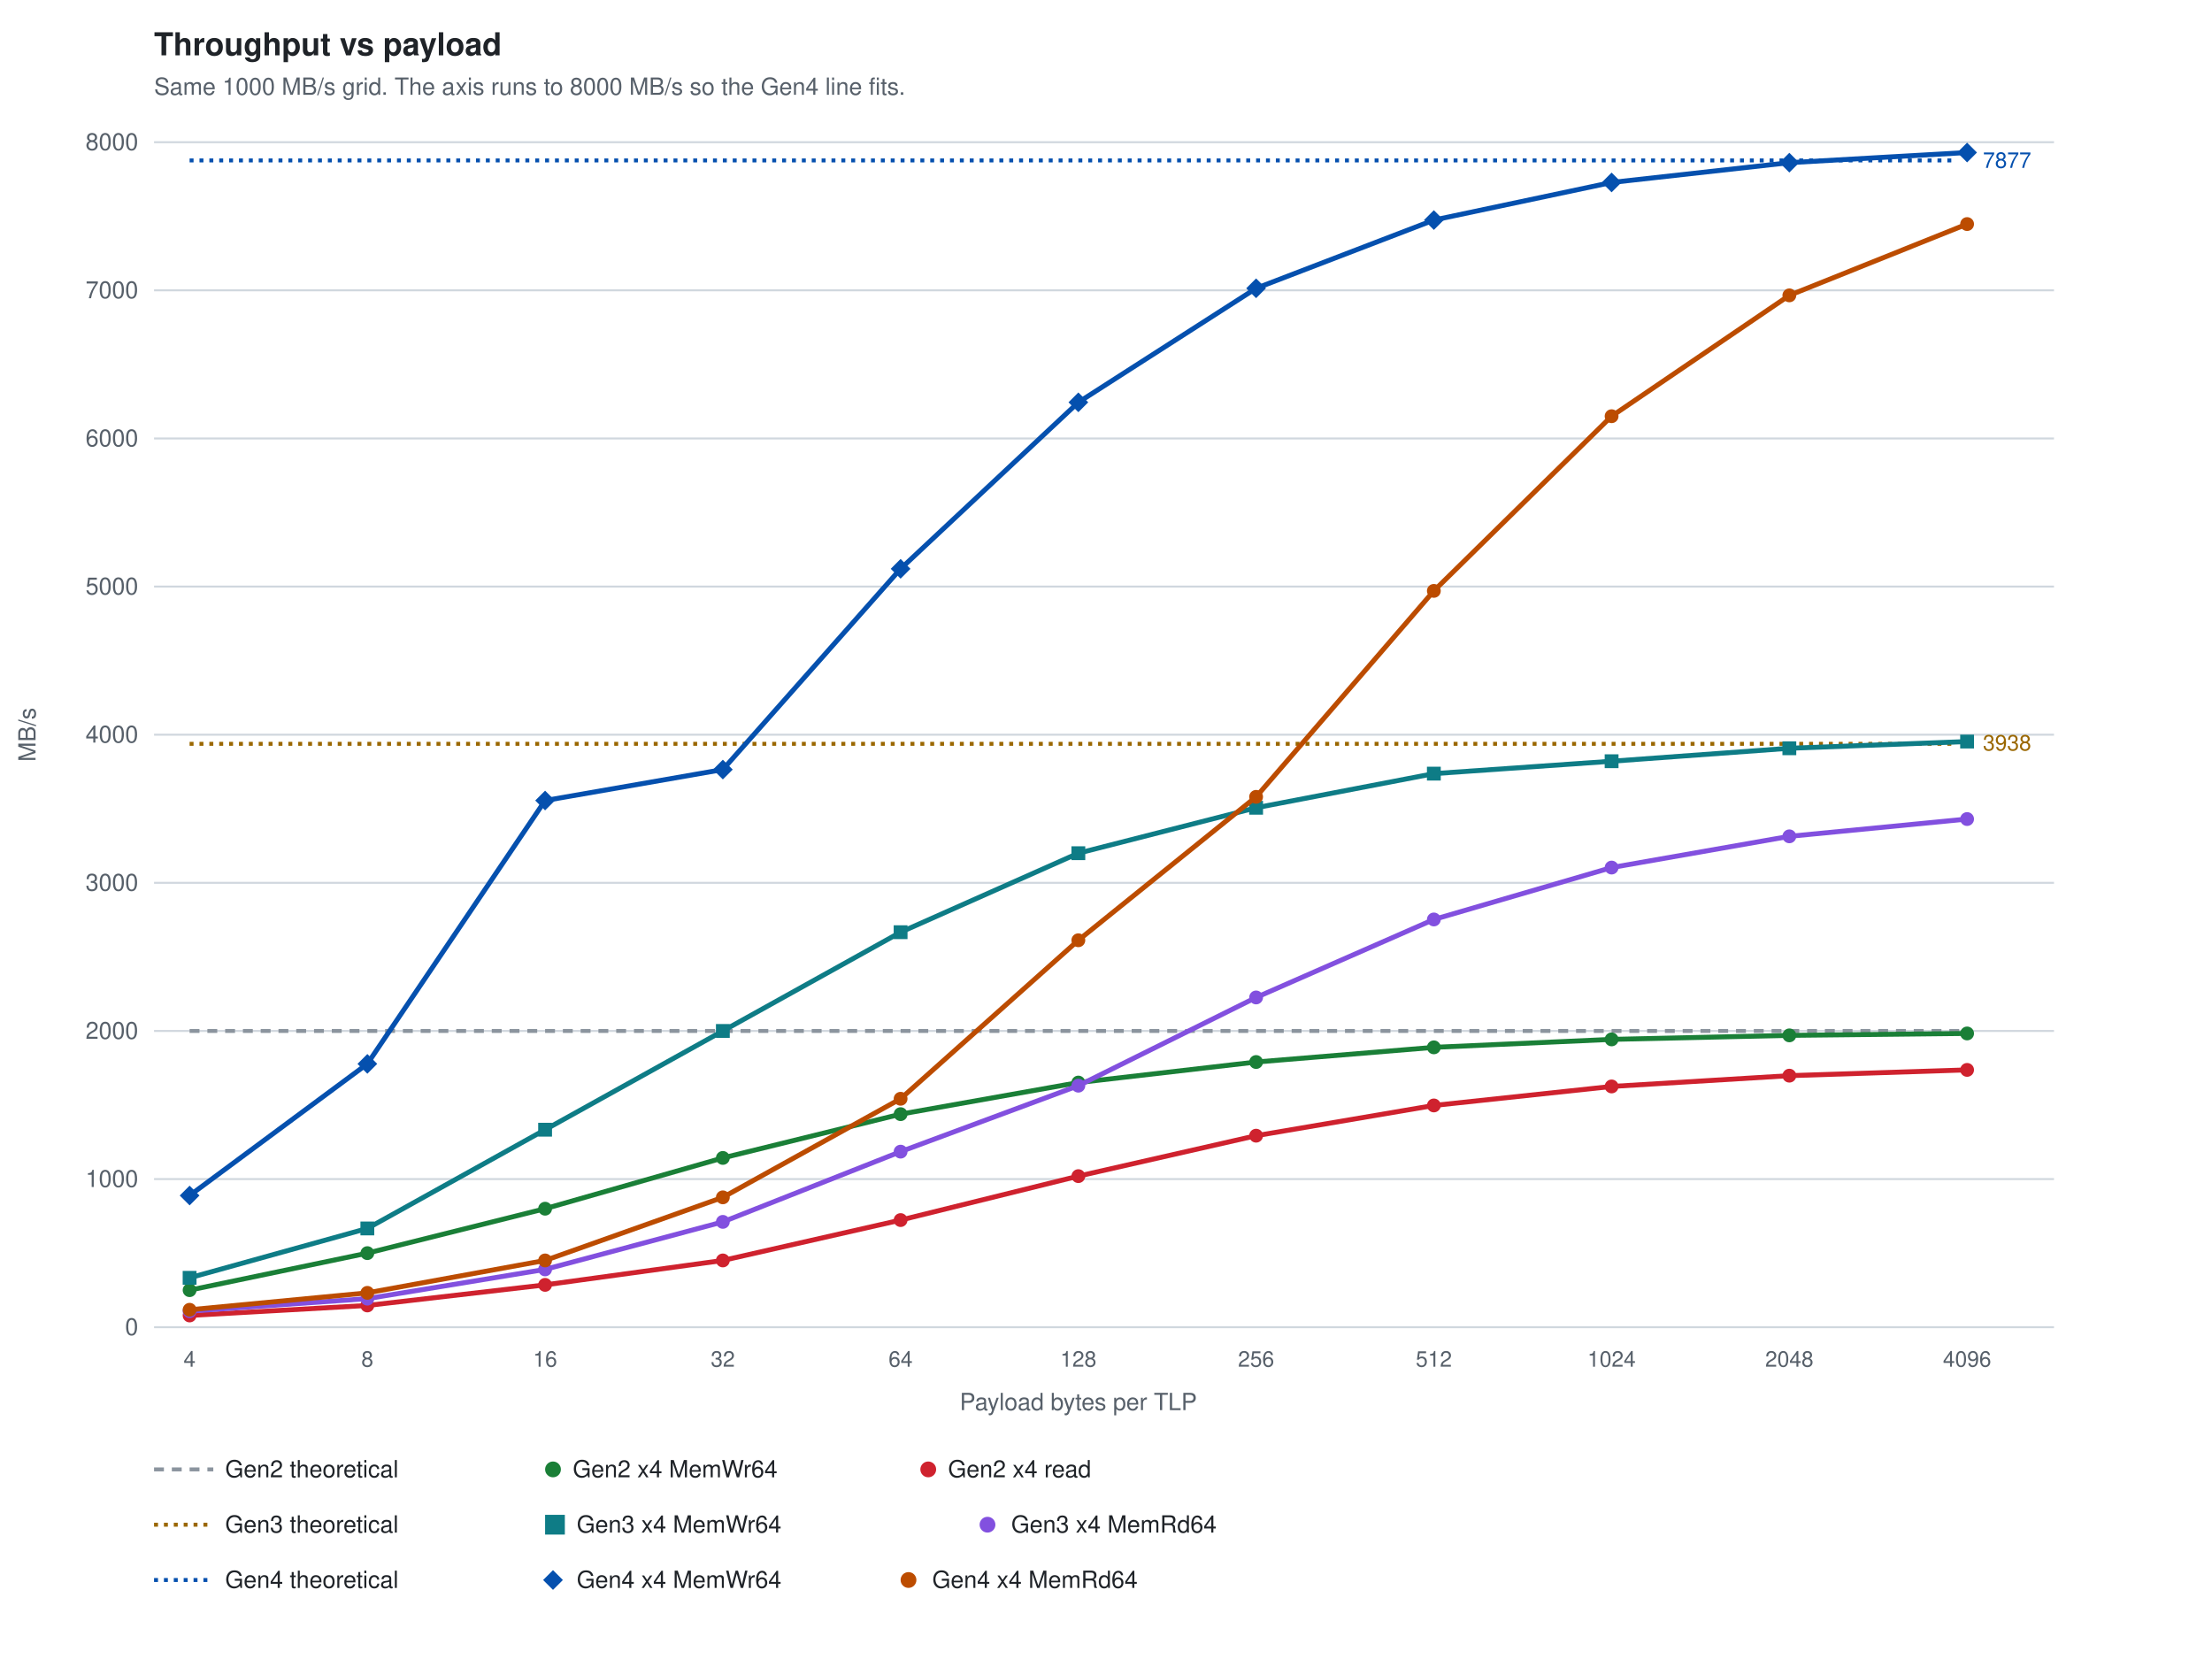
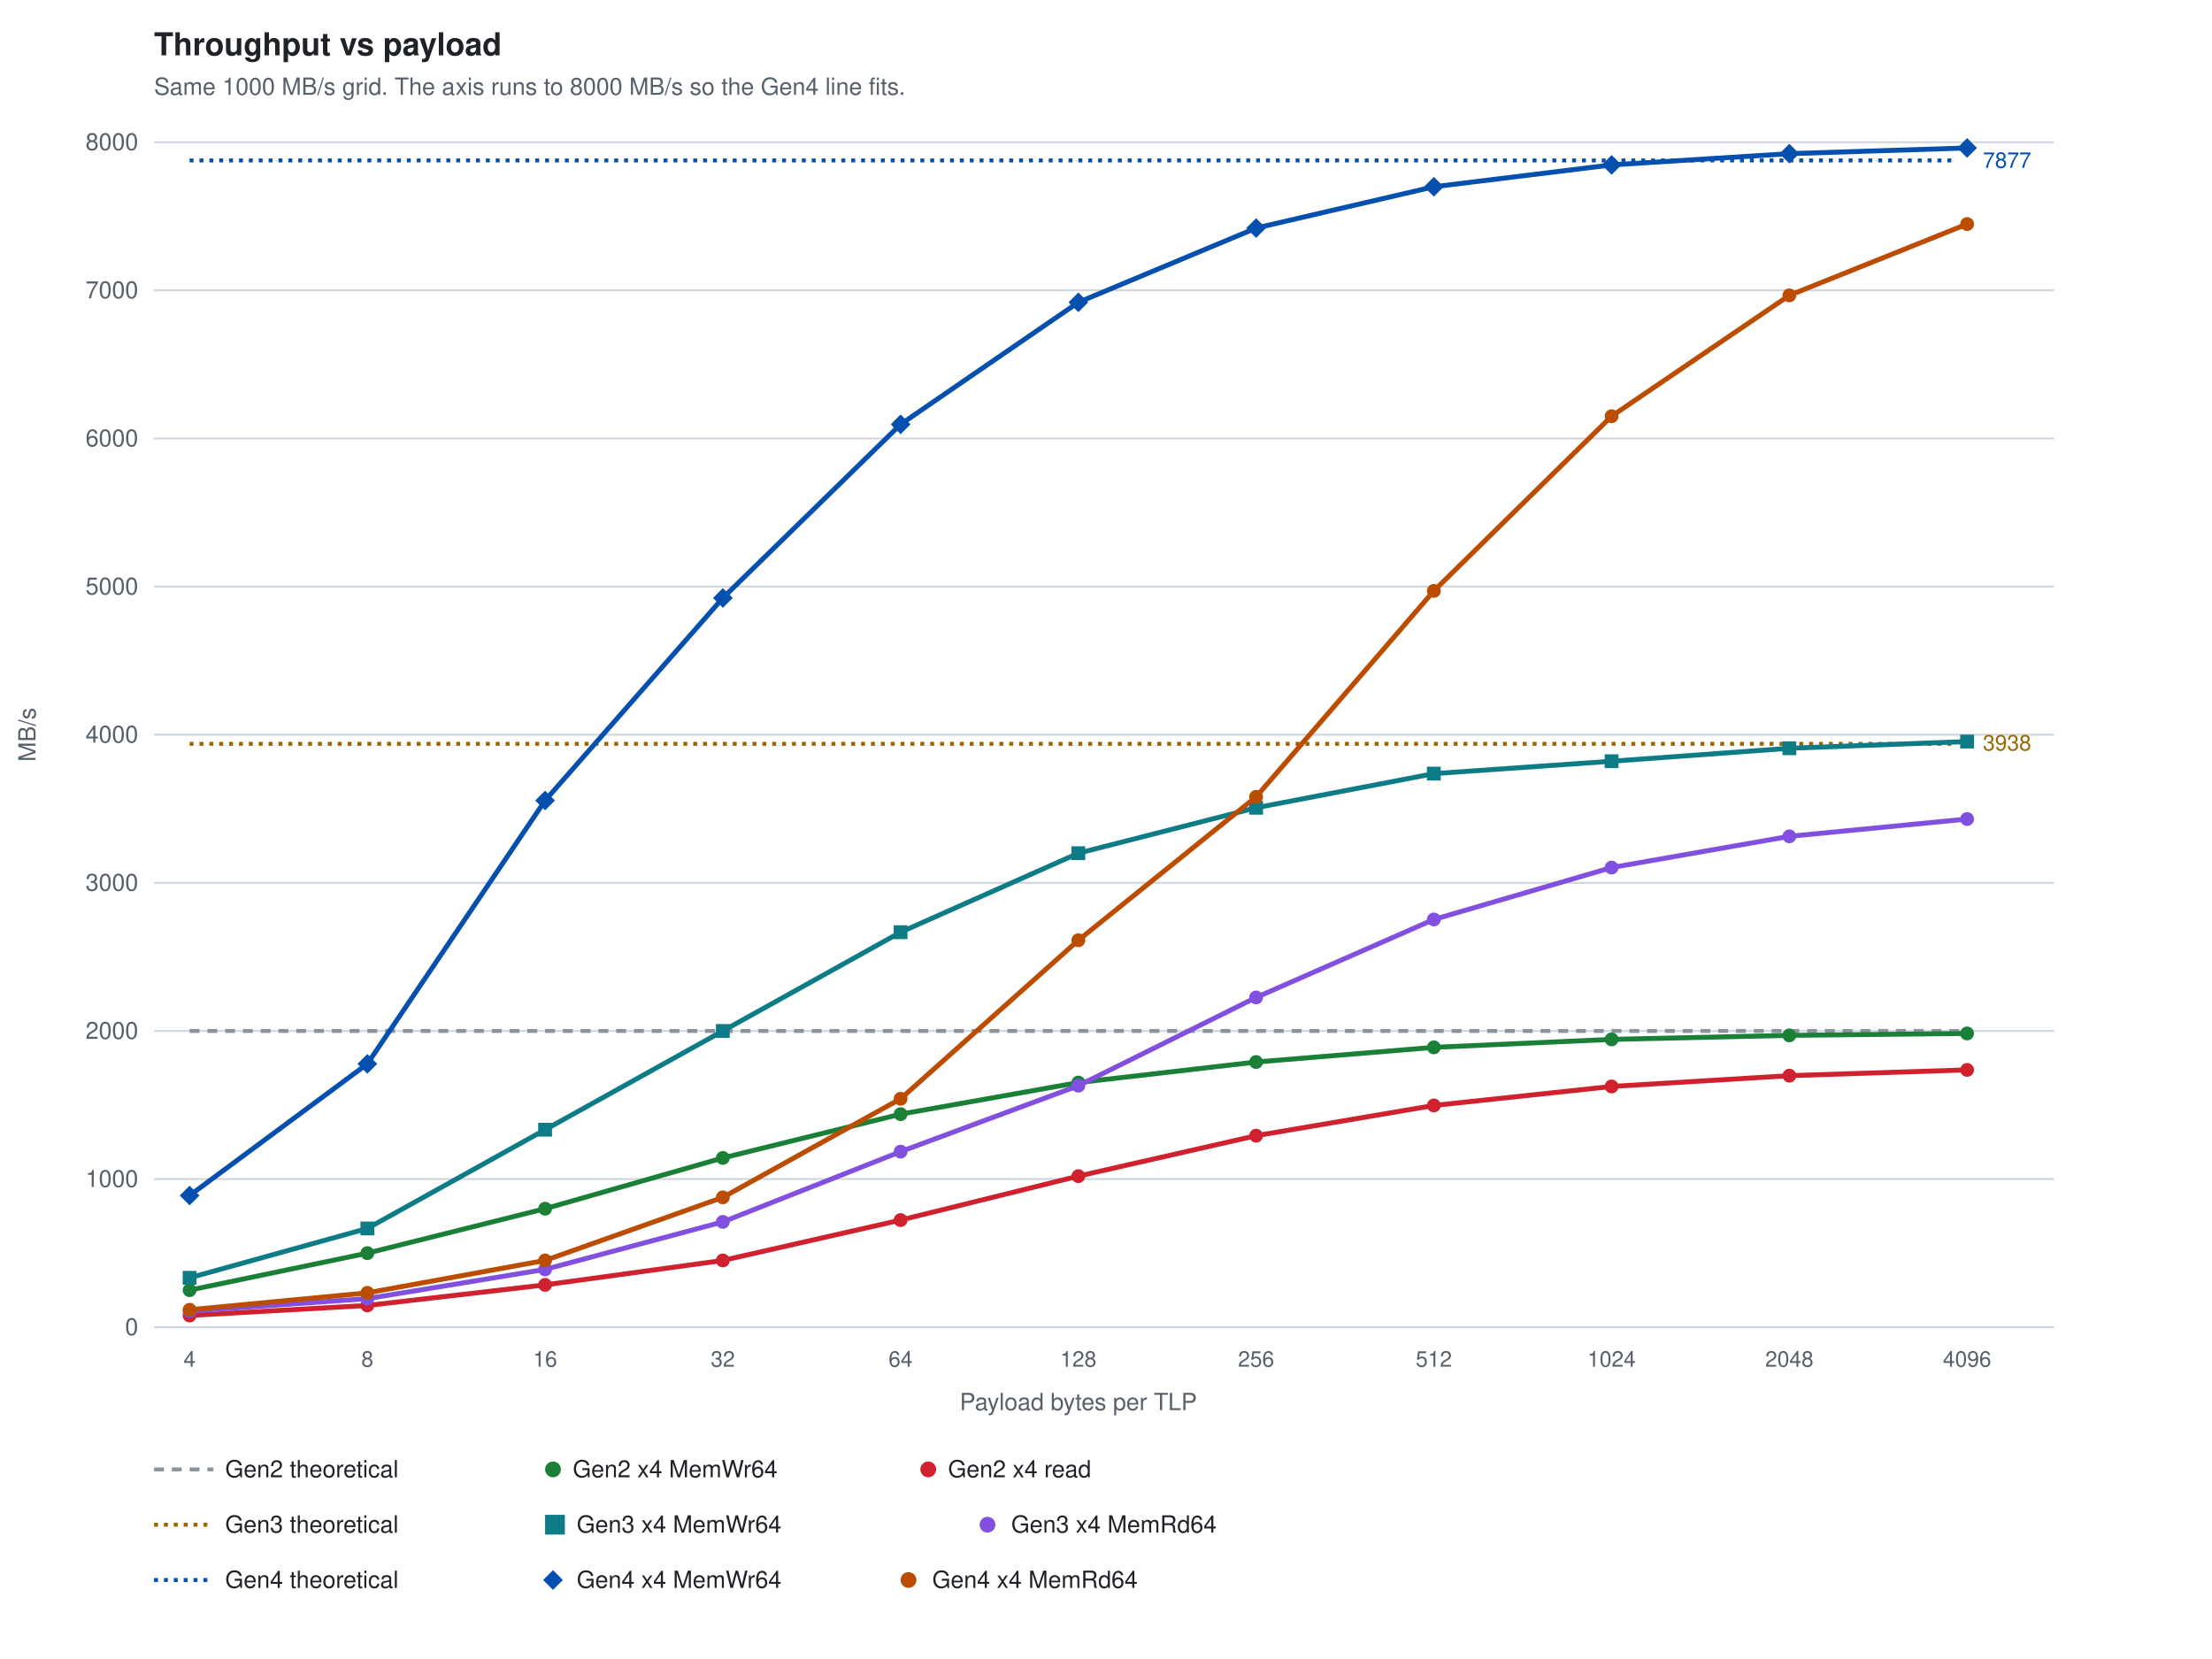
<svg xmlns="http://www.w3.org/2000/svg" viewBox="0 0 1120 840" role="img" aria-labelledby="title desc">
  <rect width="1120" height="840" fill="#ffffff" />
  <text x="78" y="28" fill="#1f2328" font-family="Segoe UI, Helvetica, Arial, sans-serif" font-size="16" font-weight="600">Throughput vs payload</text>
  <text x="78" y="48" fill="#57606a" font-family="Segoe UI, Helvetica, Arial, sans-serif" font-size="12">Same 1000 MB/s grid. The axis runs to 8000 MB/s so the Gen4 line fits.</text>
  <g fill="none" stroke="#d0d7de" stroke-width="1">
    <line x1="78" y1="72" x2="1040" y2="72" />
    <line x1="78" y1="147" x2="1040" y2="147" />
    <line x1="78" y1="222" x2="1040" y2="222" />
    <line x1="78" y1="297" x2="1040" y2="297" />
    <line x1="78" y1="372" x2="1040" y2="372" />
    <line x1="78" y1="447" x2="1040" y2="447" />
    <line x1="78" y1="522" x2="1040" y2="522" />
    <line x1="78" y1="597" x2="1040" y2="597" />
    <line x1="78" y1="672" x2="1040" y2="672" />
  </g>
  <g fill="#57606a" font-family="Segoe UI, Helvetica, Arial, sans-serif" font-size="12" text-anchor="end">
    <text x="70" y="76">8000</text>
    <text x="70" y="151">7000</text>
    <text x="70" y="226">6000</text>
    <text x="70" y="301">5000</text>
    <text x="70" y="376">4000</text>
    <text x="70" y="451">3000</text>
    <text x="70" y="526">2000</text>
    <text x="70" y="601">1000</text>
    <text x="70" y="676">0</text>
  </g>
  <text x="18" y="372" fill="#57606a" font-family="Segoe UI, Helvetica, Arial, sans-serif" font-size="12" text-anchor="middle" transform="rotate(-90 18 372)">MB/s</text>
  <line x1="96" y1="522" x2="996" y2="522" fill="none" stroke="#8b949e" stroke-width="2" stroke-dasharray="5 4" />
  <line x1="96" y1="376.62" x2="988" y2="376.62" fill="none" stroke="#9a6700" stroke-width="2" stroke-dasharray="2 3" />
  <text x="1004" y="380" fill="#9a6700" font-family="Segoe UI, Helvetica, Arial, sans-serif" font-size="11">3938</text>
  <line x1="96" y1="81.23" x2="988" y2="81.23" fill="none" stroke="#0550ae" stroke-width="2" stroke-dasharray="2 3" />
  <text x="1004" y="85" fill="#0550ae" font-family="Segoe UI, Helvetica, Arial, sans-serif" font-size="11">7877</text>
  <polyline fill="none" stroke="#1a7f37" stroke-width="2.5" stroke-linejoin="round" stroke-linecap="round" points="96,653.25 186,634.50 276,612.00 366,586.29 456,564.13 546,548.13 636,537.73 726,530.30 816,526.27 906,524.24 996,523.27" />
  <g fill="#1a7f37">
    <circle cx="96" cy="653.25" r="3.5" />
    <circle cx="186" cy="634.50" r="3.5" />
    <circle cx="276" cy="612.00" r="3.5" />
    <circle cx="366" cy="586.29" r="3.5" />
    <circle cx="456" cy="564.13" r="3.5" />
    <circle cx="546" cy="548.13" r="3.5" />
    <circle cx="636" cy="537.73" r="3.5" />
    <circle cx="726" cy="530.30" r="3.5" />
    <circle cx="816" cy="526.27" r="3.5" />
    <circle cx="906" cy="524.24" r="3.5" />
    <circle cx="996" cy="523.27" r="3.5" />
  </g>
  <polyline fill="none" stroke="#cf222e" stroke-width="2.5" stroke-linejoin="round" stroke-linecap="round" points="96,666.06 186,660.99 276,650.57 366,638.20 456,617.76 546,595.51 636,575.03 726,559.72 816,550.10 906,544.64 996,541.72" />
  <g fill="#cf222e">
    <circle cx="96" cy="666.06" r="3.5" />
    <circle cx="186" cy="660.99" r="3.5" />
    <circle cx="276" cy="650.57" r="3.5" />
    <circle cx="366" cy="638.20" r="3.5" />
    <circle cx="456" cy="617.76" r="3.5" />
    <circle cx="546" cy="595.51" r="3.5" />
    <circle cx="636" cy="575.03" r="3.5" />
    <circle cx="726" cy="559.72" r="3.5" />
    <circle cx="816" cy="550.10" r="3.5" />
    <circle cx="906" cy="544.64" r="3.5" />
    <circle cx="996" cy="541.72" r="3.5" />
  </g>
  <polyline fill="none" stroke="#0e7c86" stroke-width="2.5" stroke-linejoin="round" stroke-linecap="round" points="96,647.00 186,622.00 276,572.00 366,522.00 456,472.00 546,432.00 636,408.99 726,391.71 816,385.43 906,378.87 996,375.47" />
  <g fill="#0e7c86">
    <rect x="92.5" y="643.50" width="7" height="7" />
    <rect x="182.5" y="618.50" width="7" height="7" />
    <rect x="272.5" y="568.50" width="7" height="7" />
    <rect x="362.5" y="518.50" width="7" height="7" />
    <rect x="452.5" y="468.50" width="7" height="7" />
    <rect x="542.5" y="428.50" width="7" height="7" />
    <rect x="632.5" y="405.49" width="7" height="7" />
    <rect x="722.5" y="388.21" width="7" height="7" />
    <rect x="812.5" y="381.93" width="7" height="7" />
    <rect x="902.5" y="375.37" width="7" height="7" />
    <rect x="992.5" y="371.97" width="7" height="7" />
  </g>
  <polyline fill="none" stroke="#8250df" stroke-width="2.5" stroke-linejoin="round" stroke-linecap="round" points="96,663.89 186,657.54 276,642.73 366,618.67 456,583.11 546,549.71 636,505.04 726,465.55 816,439.27 906,423.46 996,414.71" />
  <g fill="#8250df">
    <circle cx="96" cy="663.89" r="3.5" />
    <circle cx="186" cy="657.54" r="3.5" />
    <circle cx="276" cy="642.73" r="3.5" />
    <circle cx="366" cy="618.67" r="3.5" />
    <circle cx="456" cy="583.11" r="3.5" />
    <circle cx="546" cy="549.71" r="3.5" />
    <circle cx="636" cy="505.04" r="3.5" />
    <circle cx="726" cy="465.55" r="3.5" />
    <circle cx="816" cy="439.27" r="3.5" />
    <circle cx="906" cy="423.46" r="3.5" />
    <circle cx="996" cy="414.71" r="3.5" />
  </g>
-   <polyline fill="none" stroke="#0550ae" stroke-width="2.5" stroke-linejoin="round" stroke-linecap="round" points="96,605.33 186,538.67 276,405.33 366,389.65 456,288.00 546,203.71 636,145.97 726,111.42 816,92.38 906,82.36 996,77.23" />
+   <polyline fill="none" stroke="#0550ae" stroke-width="2.5" stroke-linejoin="round" stroke-linecap="round" points="96,605.33 186,538.67 276,405.33 366,302.77 456,214.86 546,153.08 636,115.48 726,94.56 816,83.49 906,77.80 996,74.92" />
  <g fill="#0550ae">
    <polygon points="96,600.33 101,605.33 96,610.33 91,605.33" />
    <polygon points="186,533.67 191,538.67 186,543.67 181,538.67" />
    <polygon points="276,400.33 281,405.33 276,410.33 271,405.33" />
-     <polygon points="366,384.65 371,389.65 366,394.65 361,389.65" />
-     <polygon points="456,283.00 461,288.00 456,293.00 451,288.00" />
-     <polygon points="546,198.71 551,203.71 546,208.71 541,203.71" />
-     <polygon points="636,140.97 641,145.97 636,150.97 631,145.97" />
-     <polygon points="726,106.42 731,111.42 726,116.42 721,111.42" />
-     <polygon points="816,87.38 821,92.38 816,97.38 811,92.38" />
-     <polygon points="906,77.36 911,82.36 906,87.36 901,82.36" />
-     <polygon points="996,72.23 1001,77.23 996,82.23 991,77.23" />
+     <polygon points="366,297.77 371,302.77 366,307.77 361,302.77" />
+     <polygon points="456,209.86 461,214.86 456,219.86 451,214.86" />
+     <polygon points="546,148.08 551,153.08 546,158.08 541,153.08" />
+     <polygon points="636,110.48 641,115.48 636,120.48 631,115.48" />
+     <polygon points="726,89.56 731,94.56 726,99.56 721,94.56" />
+     <polygon points="816,78.49 821,83.49 816,88.49 811,83.49" />
+     <polygon points="906,72.80 911,77.80 906,82.80 901,77.80" />
+     <polygon points="996,69.92 1001,74.92 996,79.92 991,74.92" />
  </g>
  <polyline fill="none" stroke="#bc4c00" stroke-width="2.5" stroke-linejoin="round" stroke-linecap="round" points="96,663.18 186,654.61 276,638.20 366,606.25 456,556.34 546,476.08 636,403.47 726,299.18 816,210.74 906,149.55 996,113.45" />
  <g fill="#bc4c00">
    <circle cx="96" cy="663.18" r="3.5" />
    <circle cx="186" cy="654.61" r="3.5" />
    <circle cx="276" cy="638.20" r="3.5" />
    <circle cx="366" cy="606.25" r="3.5" />
    <circle cx="456" cy="556.34" r="3.5" />
    <circle cx="546" cy="476.08" r="3.5" />
    <circle cx="636" cy="403.47" r="3.5" />
    <circle cx="726" cy="299.18" r="3.5" />
    <circle cx="816" cy="210.74" r="3.5" />
    <circle cx="906" cy="149.55" r="3.5" />
    <circle cx="996" cy="113.45" r="3.5" />
  </g>
  <g fill="#57606a" font-family="Segoe UI, Helvetica, Arial, sans-serif" font-size="11" text-anchor="middle">
    <text x="96" y="692">4</text>
    <text x="186" y="692">8</text>
    <text x="276" y="692">16</text>
    <text x="366" y="692">32</text>
    <text x="456" y="692">64</text>
    <text x="546" y="692">128</text>
    <text x="636" y="692">256</text>
    <text x="726" y="692">512</text>
    <text x="816" y="692">1024</text>
    <text x="906" y="692">2048</text>
    <text x="996" y="692">4096</text>
  </g>
  <text x="546" y="714" fill="#57606a" font-family="Segoe UI, Helvetica, Arial, sans-serif" font-size="12" text-anchor="middle">Payload bytes per TLP</text>
  <g font-family="Segoe UI, Helvetica, Arial, sans-serif" font-size="12" fill="#1f2328">
    <line x1="78" y1="744" x2="108" y2="744" stroke="#8b949e" stroke-width="2" stroke-dasharray="5 4" />
    <text x="114" y="748">Gen2 theoretical</text>
    <circle cx="280" cy="744" r="4" fill="#1a7f37" />
    <text x="290" y="748">Gen2 x4 MemWr64</text>
    <circle cx="470" cy="744" r="4" fill="#cf222e" />
    <text x="480" y="748">Gen2 x4 read</text>
    <line x1="78" y1="772" x2="108" y2="772" stroke="#9a6700" stroke-width="2" stroke-dasharray="2 3" />
    <text x="114" y="776">Gen3 theoretical</text>
    <rect x="276" y="767" width="10" height="10" fill="#0e7c86" />
    <text x="292" y="776">Gen3 x4 MemWr64</text>
    <circle cx="500" cy="772" r="4" fill="#8250df" />
    <text x="512" y="776">Gen3 x4 MemRd64</text>
    <line x1="78" y1="800" x2="108" y2="800" stroke="#0550ae" stroke-width="2" stroke-dasharray="2 3" />
    <text x="114" y="804">Gen4 theoretical</text>
    <polygon points="280,795 285,800 280,805 275,800" fill="#0550ae" />
    <text x="292" y="804">Gen4 x4 MemWr64</text>
    <circle cx="460" cy="800" r="4" fill="#bc4c00" />
    <text x="472" y="804">Gen4 x4 MemRd64</text>
  </g>
</svg>
